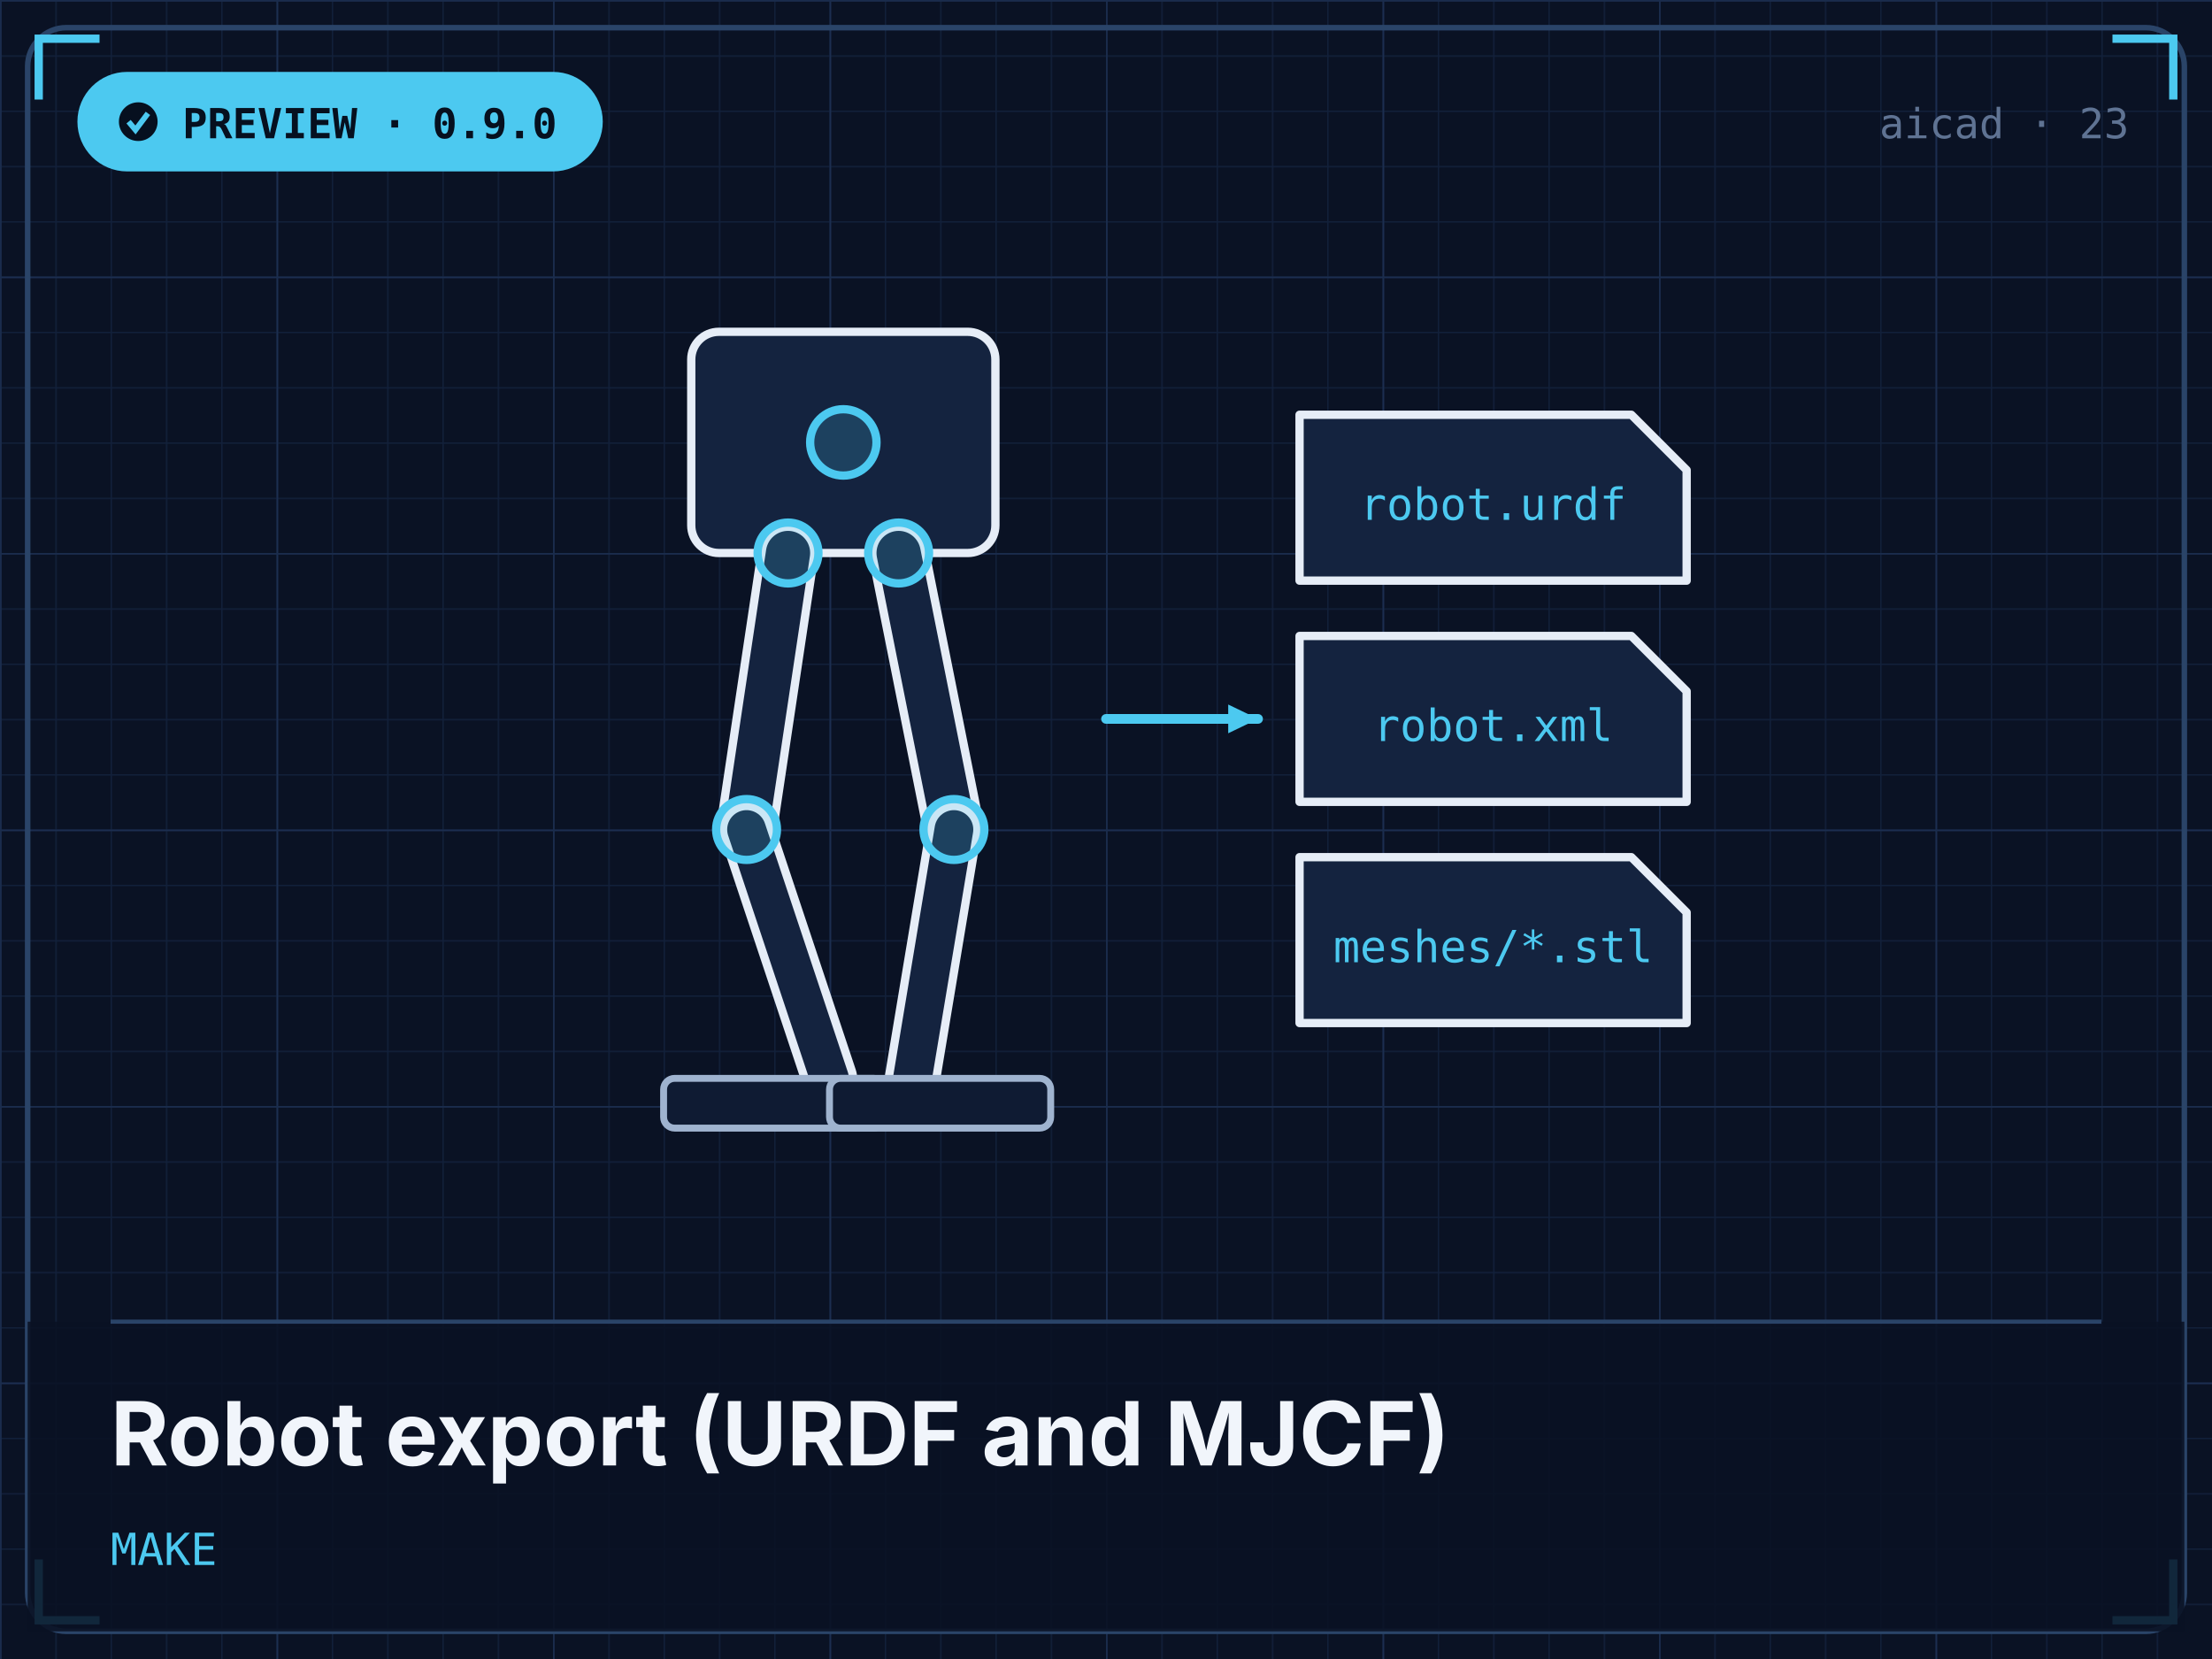
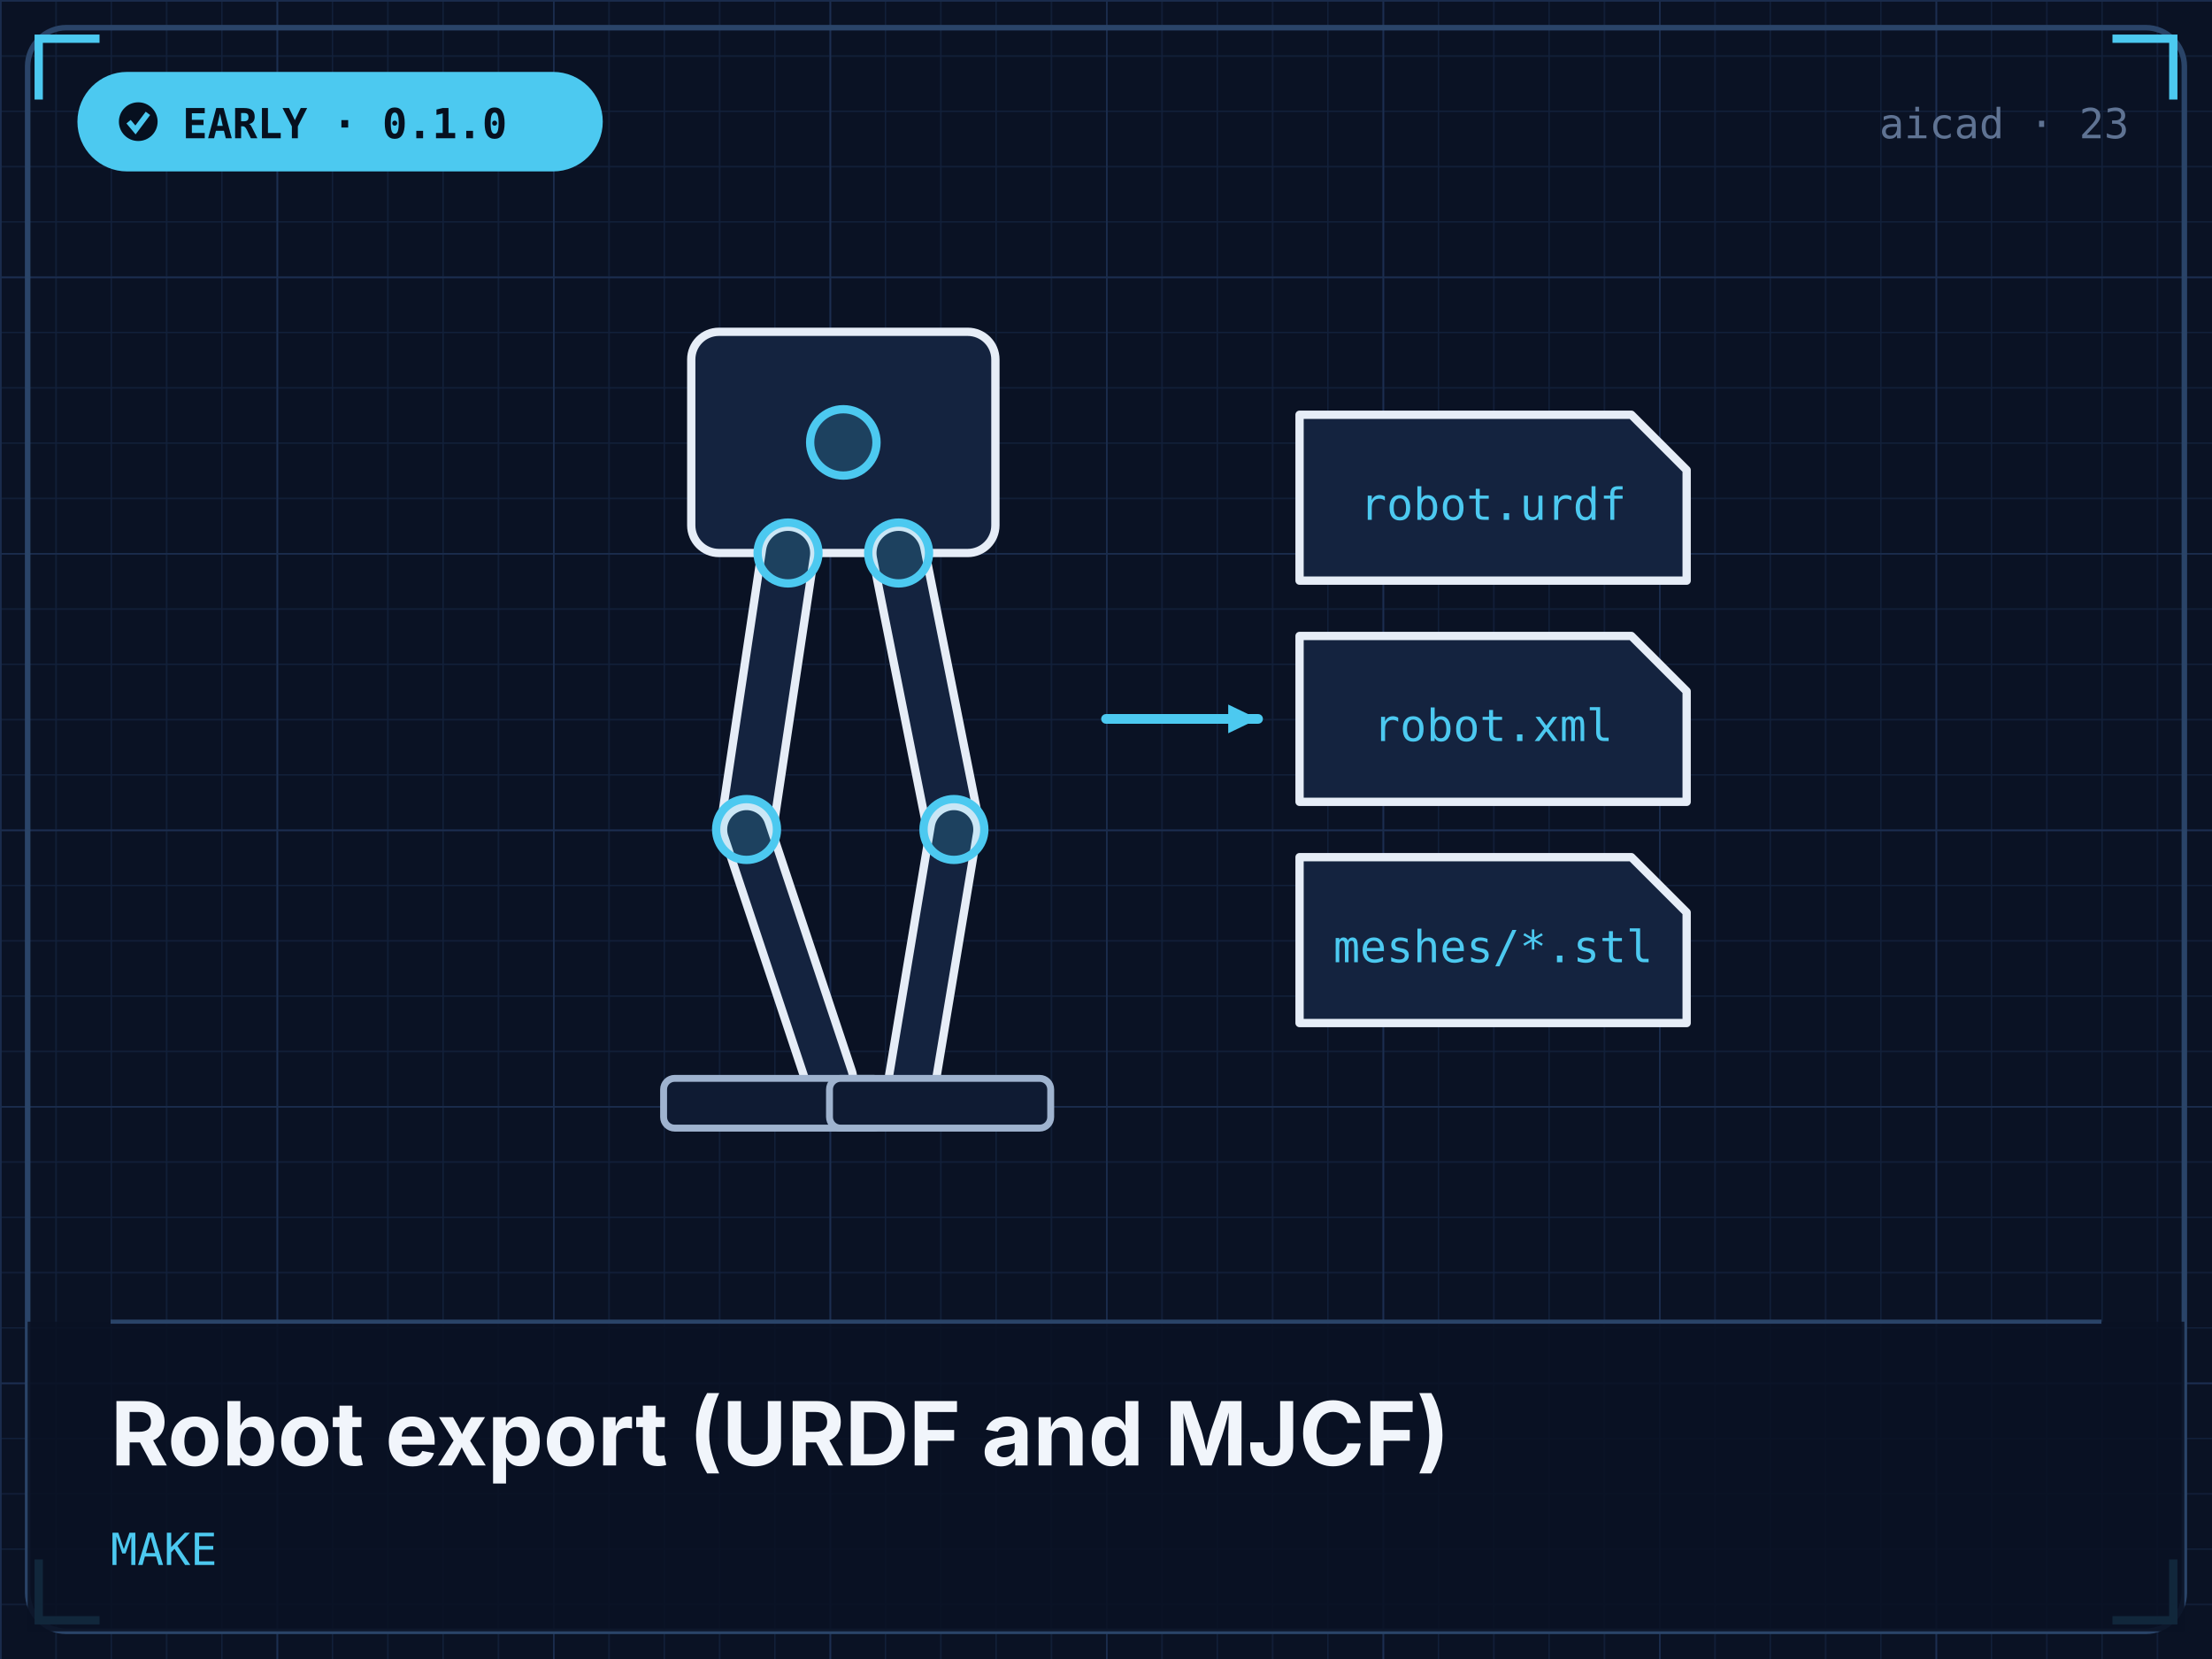
<svg xmlns="http://www.w3.org/2000/svg" width="800" height="600" viewBox="0 0 800 600" role="img" aria-label="Robot export (URDF and MJCF)">
  <style>
.ln{fill:none;stroke:#e6edf7;stroke-width:3;stroke-linejoin:round;stroke-linecap:round}
.lf{fill:#14233f;stroke:#e6edf7;stroke-width:3;stroke-linejoin:round}
.lfi{fill:none;stroke:#14233f}
.lf2{fill:#0f1b33;stroke:#9fb3cf;stroke-width:2.5;stroke-linejoin:round}
.lf3{fill:#4cc9f0;fill-opacity:.35;stroke:#4cc9f0;stroke-width:3}
.fa{fill:#4cc9f0;fill-opacity:.18;stroke:#4cc9f0;stroke-width:3;stroke-linejoin:round}
.ac{fill:none;stroke:#4cc9f0;stroke-width:3.5;stroke-linecap:round;stroke-linejoin:round}
.ac-head{fill:#4cc9f0}
.af{fill:#4cc9f0}
.dm{stroke:#3a4d6b;stroke-width:2;fill:none}
.tl{fill:#e6edf7;font-family:'Inter','DejaVu Sans','Segoe UI',Arial,sans-serif;font-size:20px;font-weight:700}
.tm{fill:#4cc9f0;font-family:'JetBrains Mono','DejaVu Sans Mono',Consolas,monospace;font-size:16px}
.ts{fill:#9fb3cf;font-family:'Inter','DejaVu Sans','Segoe UI',Arial,sans-serif;font-size:14px}
.st-wip .lf,.st-wip .ln{stroke:#cbd5e1}
.st-next .lf{stroke:#4cc9f0;fill:#0f2440}
.st-next .ln{stroke:#4cc9f0}
.st-future .lf,.st-future .ln{stroke:#8aa0c0;stroke-dasharray:9 6}
.st-future .lf{fill:#101b31}
.st-future .lfi{stroke:#101b31;stroke-dasharray:none}
.st-next .lfi{stroke:#0f2440}
.st-future .lf2{stroke:#5f7393;stroke-dasharray:6 5}
.st-future .ac{stroke-opacity:.8}
.st-future .fa{fill-opacity:.09}
.mini text{display:none}
</style>
  <defs>
    <pattern id="grobotexport" width="20" height="20" patternUnits="userSpaceOnUse">
      <path d="M20 0H0V20" fill="none" stroke="#12203a" stroke-width="1" />
    </pattern>
    <pattern id="Grobotexport" width="100" height="100" patternUnits="userSpaceOnUse">
      <path d="M100 0H0V100" fill="none" stroke="#1a2c4c" stroke-width="1.2" />
    </pattern>
  </defs>
  <rect width="800" height="600" fill="#0a1224" />
  <rect width="800" height="600" fill="url(#grobotexport)" />
  <rect width="800" height="600" fill="url(#Grobotexport)" />
  <rect x="10" y="10" width="780" height="580" rx="14" fill="none" stroke="#2a4468" stroke-width="2" />
  <path d="M14,36 V14 H36" fill="none" stroke="#4cc9f0" stroke-width="3" />
  <path d="M786,36 V14 H764" fill="none" stroke="#4cc9f0" stroke-width="3" />
  <path d="M14,564 V586 H36" fill="none" stroke="#4cc9f0" stroke-width="3" />
  <path d="M786,564 V586 H764" fill="none" stroke="#4cc9f0" stroke-width="3" />
  <rect x="28" y="26" width="190.0" height="36" rx="18" fill="#4cc9f0" />
  <circle cx="50" cy="44" r="7" fill="#06101f" />
  <path d="M46.5,44 l2.5,3 l4.5,-6" stroke="#4cc9f0" stroke-width="2" fill="none" />
-   <text x="66" y="50" fill="#06101f" font-family="'JetBrains Mono','DejaVu Sans Mono',Consolas,monospace" font-size="15" font-weight="700">PREVIEW · 0.9.0</text>
+   <text x="66" y="50" fill="#06101f" font-family="'JetBrains Mono','DejaVu Sans Mono',Consolas,monospace" font-size="15" font-weight="700">EARLY · 0.1.0</text>
  <text x="770" y="50" text-anchor="end" fill="#5f7393" font-family="'JetBrains Mono','DejaVu Sans Mono',Consolas,monospace" font-size="15">aicad · 23</text>
  <g class="st-done">
    <rect class="lf" x="250" y="120" width="110" height="80" rx="10" />
    <circle class="fa" cx="305" cy="160" r="12" />
    <line class="lf" x1="285" y1="200" x2="270" y2="300" style="stroke-width:22;stroke-linecap:round" />
    <line class="lfi" x1="285" y1="200" x2="270" y2="300" style="stroke-width:16;stroke-linecap:round" />
    <line class="lf" x1="270" y1="300" x2="300" y2="390" style="stroke-width:20;stroke-linecap:round" />
    <line class="lfi" x1="270" y1="300" x2="300" y2="390" style="stroke-width:14;stroke-linecap:round" />
    <line class="lf" x1="325" y1="200" x2="345" y2="300" style="stroke-width:22;stroke-linecap:round" />
    <line class="lfi" x1="325" y1="200" x2="345" y2="300" style="stroke-width:16;stroke-linecap:round" />
    <line class="lf" x1="345" y1="300" x2="330" y2="390" style="stroke-width:20;stroke-linecap:round" />
    <line class="lfi" x1="345" y1="300" x2="330" y2="390" style="stroke-width:14;stroke-linecap:round" />
    <circle class="fa" cx="285" cy="200" r="11" />
    <circle class="fa" cx="270" cy="300" r="11" />
    <circle class="fa" cx="325" cy="200" r="11" />
    <circle class="fa" cx="345" cy="300" r="11" />
    <rect class="lf2" x="240" y="390" width="80" height="18" rx="4" />
    <rect class="lf2" x="300" y="390" width="80" height="18" rx="4" />
    <line class="ac" x1="400.0" y1="260.0" x2="455.0" y2="260.0" />
    <polygon class="ac-head" points="455.0,260.0 444.2,265.2 444.2,254.8" />
    <path class="lf" d="M470,150 h120 l20,20 v40 h-140 z" />
    <text class="tm" x="540" y="188" text-anchor="middle">robot.urdf</text>
    <path class="lf" d="M470,230 h120 l20,20 v40 h-140 z" />
    <text class="tm" x="540" y="268" text-anchor="middle">robot.xml</text>
    <path class="lf" d="M470,310 h120 l20,20 v40 h-140 z" />
    <text class="tm" x="540" y="348" text-anchor="middle">meshes/*.stl</text>
  </g>
  <rect x="10" y="478" width="780" height="112" fill="#0a1224" fill-opacity=".88" />
  <line x1="40" y1="478" x2="760" y2="478" stroke="#2a4468" stroke-width="1.5" />
  <text x="40" y="530" fill="#f1f5fb" font-family="'Inter','DejaVu Sans','Segoe UI',Arial,sans-serif" font-size="32" font-weight="700">Robot export (URDF and MJCF)</text>
  <text x="40" y="566" fill="#4cc9f0" font-family="'JetBrains Mono','DejaVu Sans Mono',Consolas,monospace" font-size="16">MAKE</text>
</svg>
